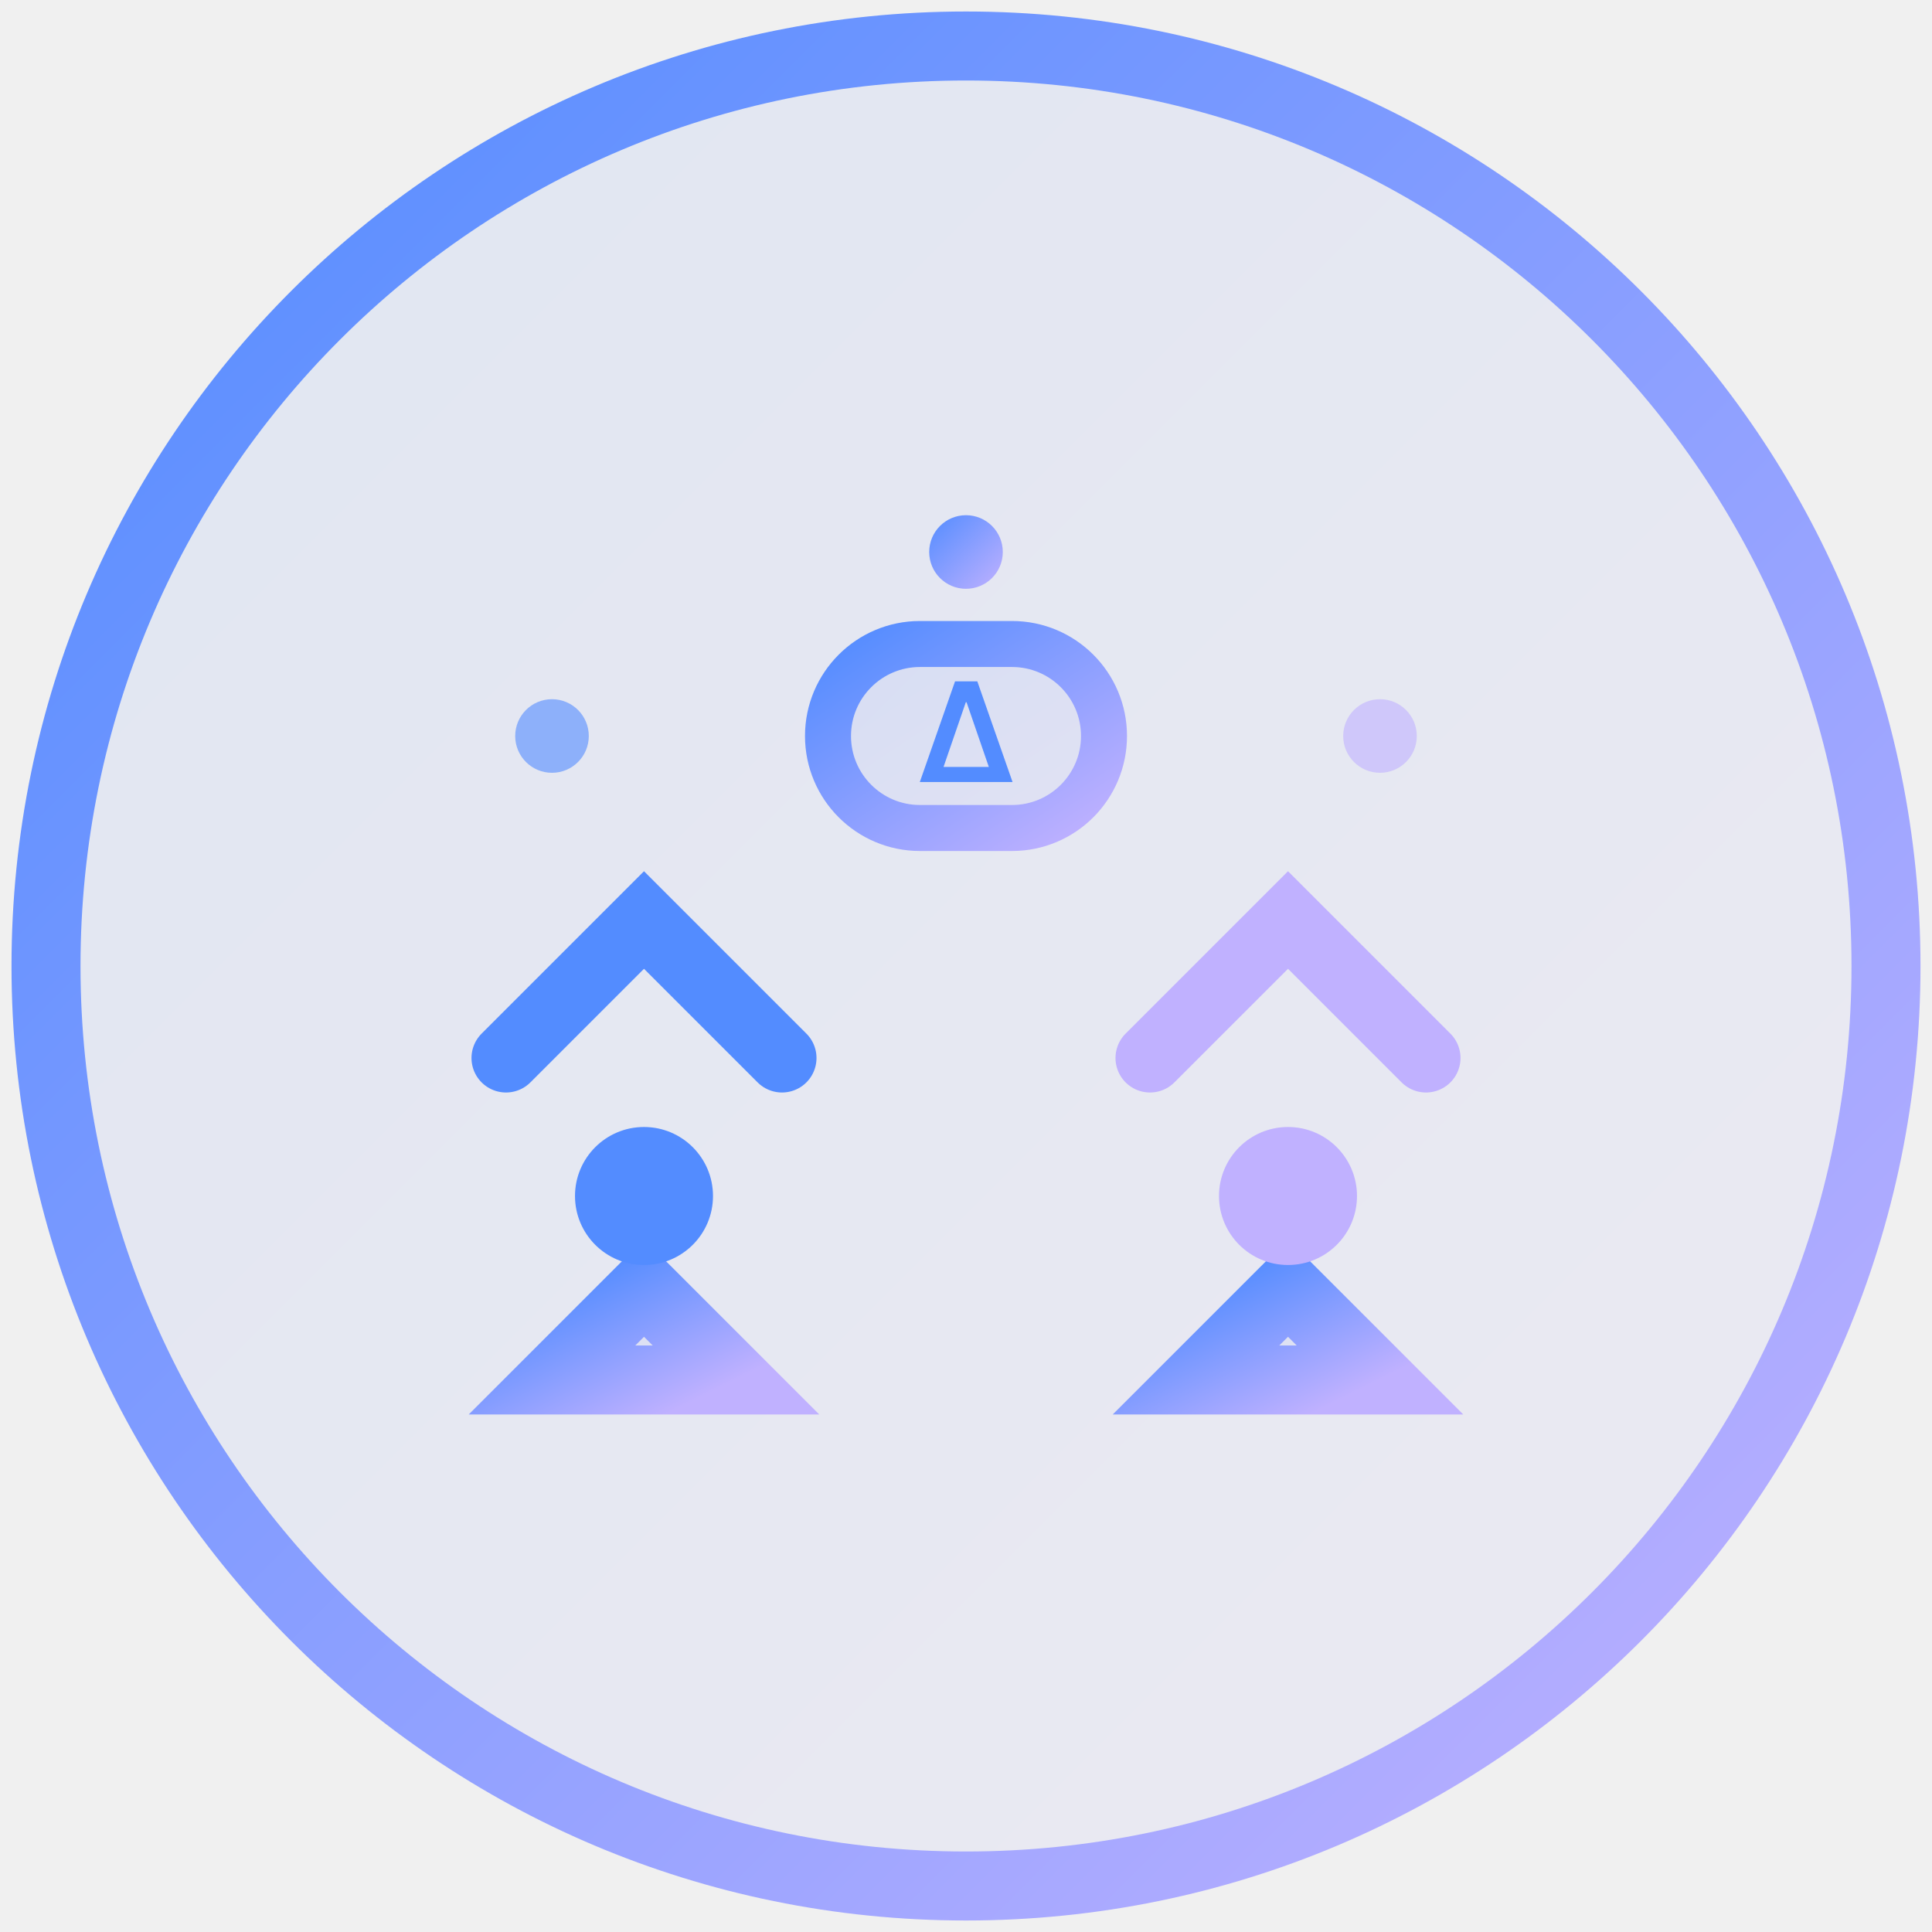
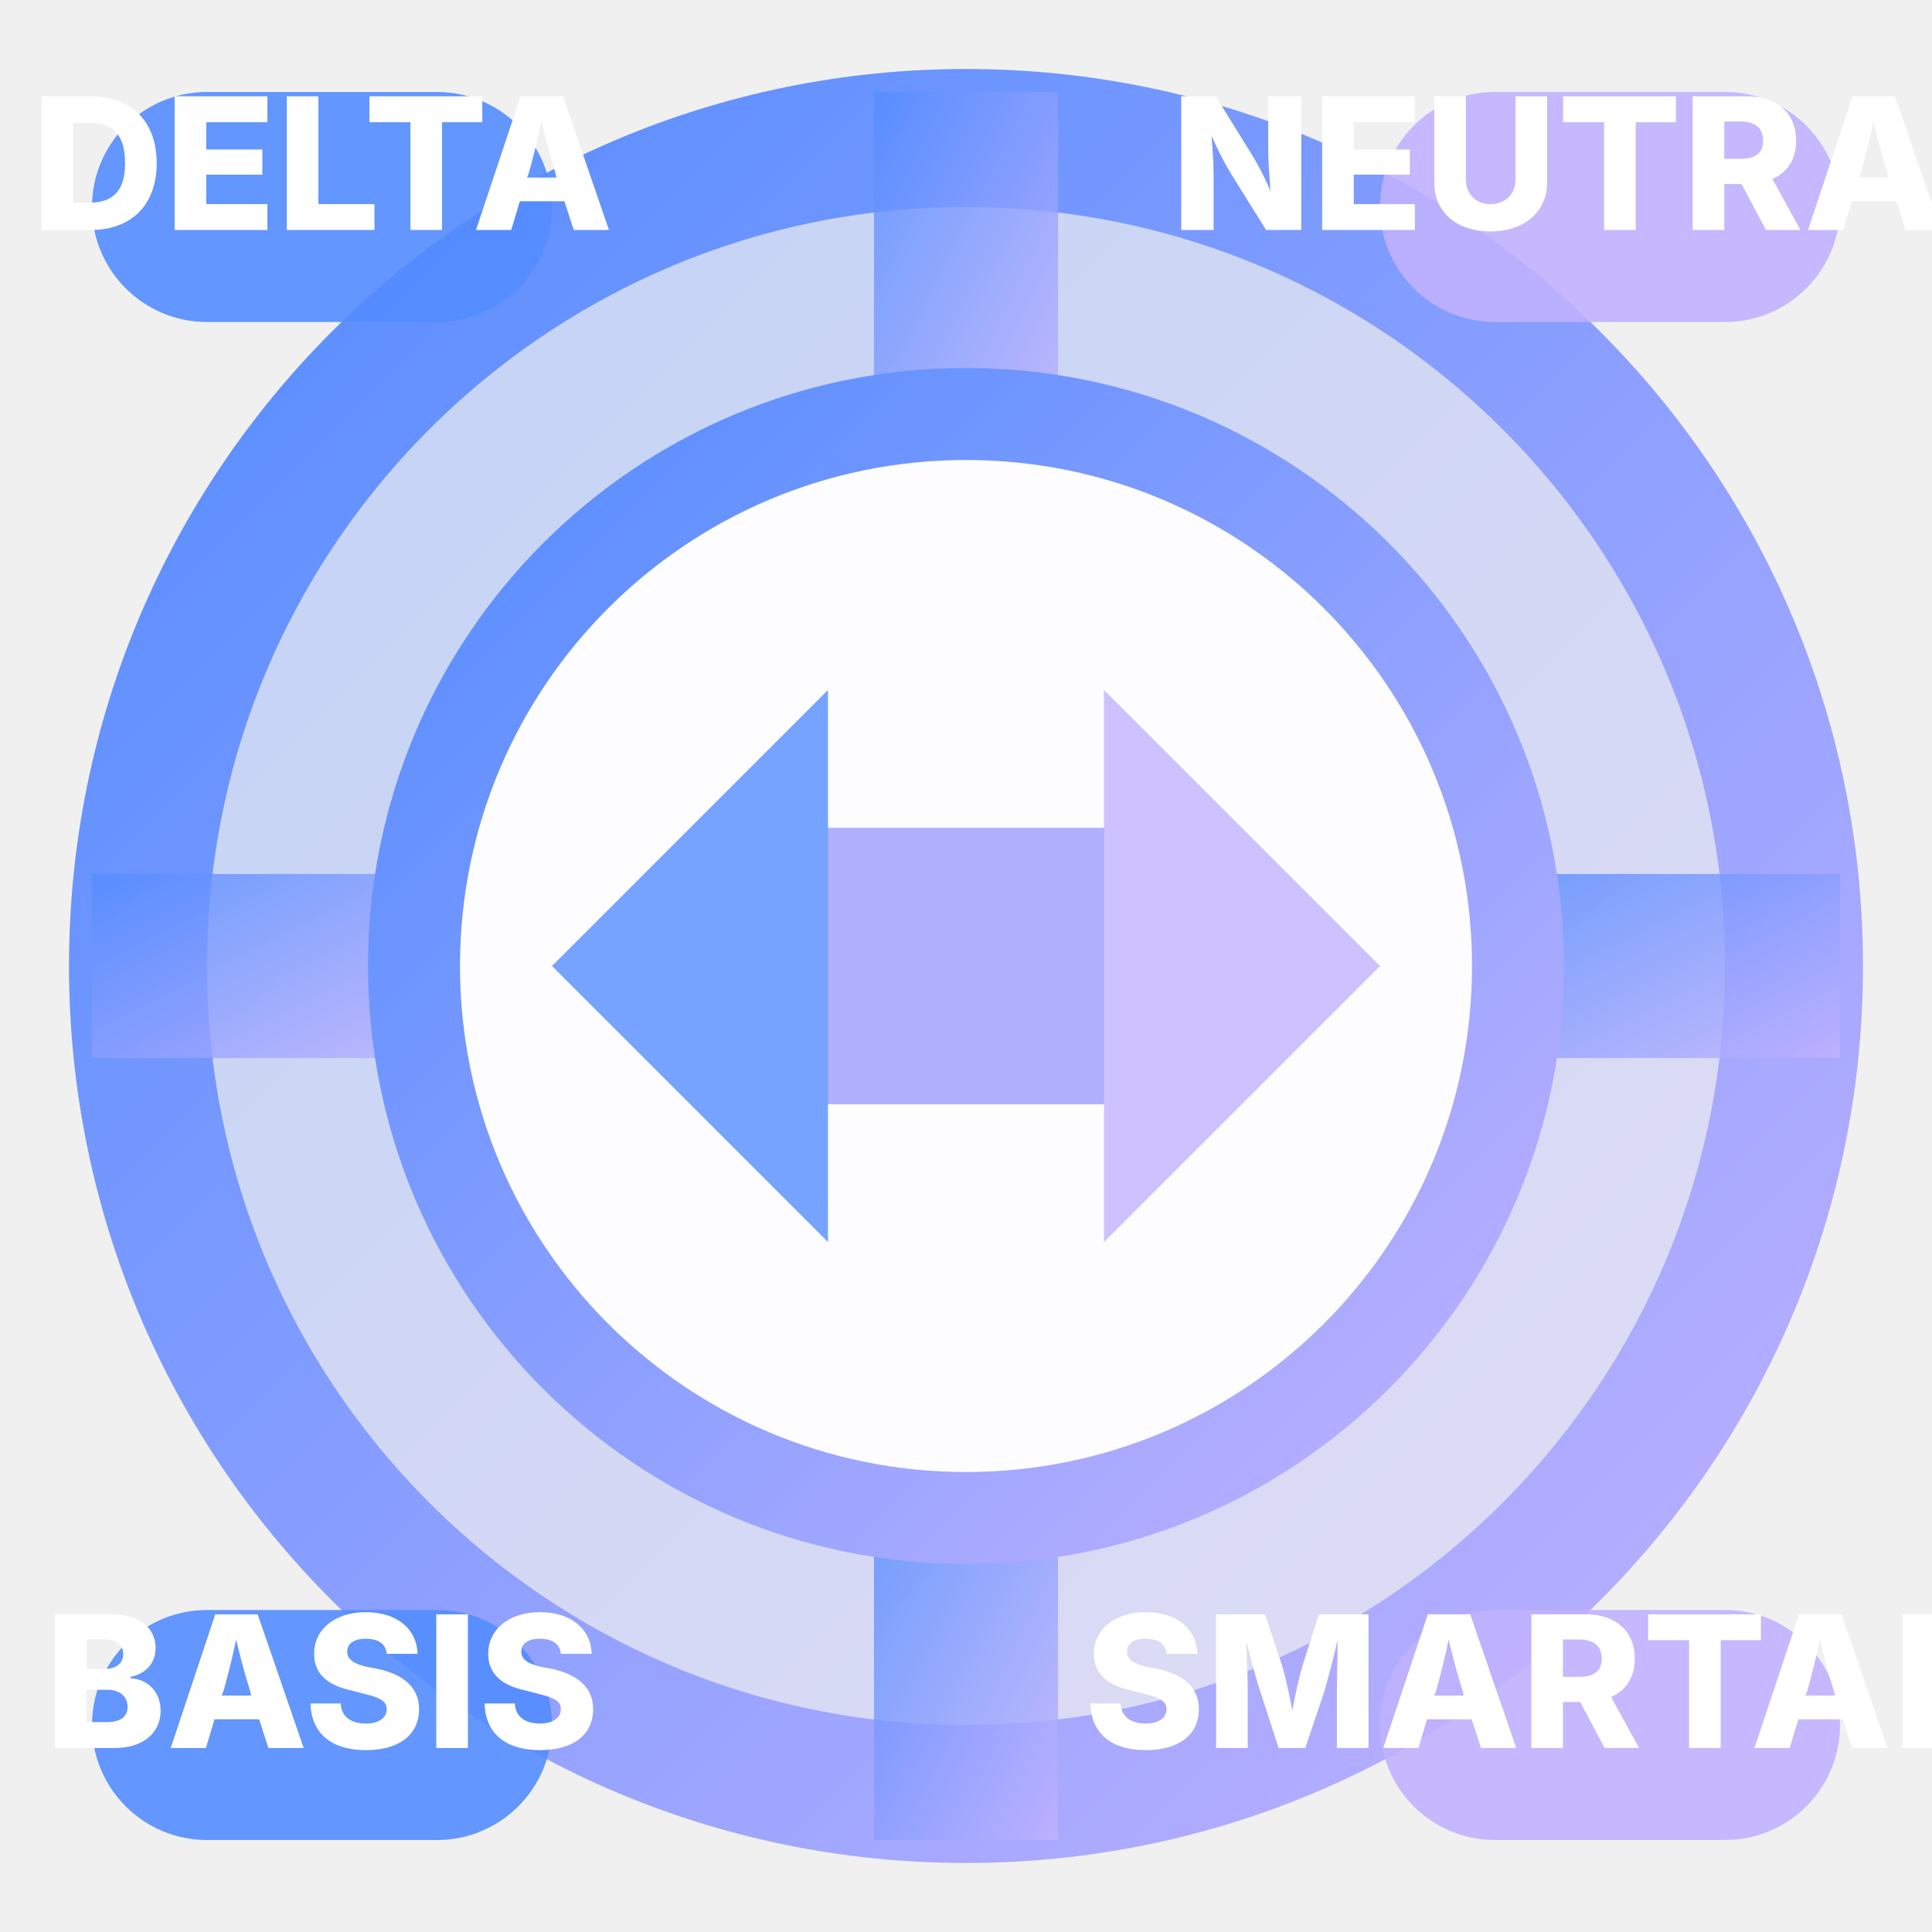
<svg xmlns="http://www.w3.org/2000/svg" width="42" height="42" viewBox="0 0 42 42" fill="none">
  <defs>
    <linearGradient id="smartarbGradient" x1="0%" y1="0%" x2="100%" y2="100%">
-       <stop offset="0%" style="stop-color:#538CFF;stop-opacity:0.1" />
-       <stop offset="100%" style="stop-color:#C0B1FF;stop-opacity:0.1" />
+       <stop offset="0%" style="stop-color:#538CFF;stop-opacity:0.3" />
+       <stop offset="100%" style="stop-color:#C0B1FF;stop-opacity:0.3" />
    </linearGradient>
    <linearGradient id="smartarbStroke" x1="0%" y1="0%" x2="100%" y2="100%">
      <stop offset="0%" style="stop-color:#538CFF" />
      <stop offset="100%" style="stop-color:#C0B1FF" />
    </linearGradient>
+     <filter id="smartarbGlow">
+       <feGaussianBlur stdDeviation="4" result="coloredBlur" />
+       <feMerge>
+         <feMergeNode in="coloredBlur" />
+         <feMergeNode in="SourceGraphic" />
+       </feMerge>
+     </filter>
  </defs>
-   <circle cx="21" cy="21" r="20" fill="url(#smartarbGradient)" stroke="url(#smartarbStroke)" stroke-width="1.5" />
-   <g transform="translate(8, 8)">
-     <line x1="13" y1="20" x2="13" y2="24" stroke="url(#smartarbStroke)" stroke-width="2" stroke-linecap="round" />
-     <line x1="6" y1="20" x2="20" y2="20" stroke="url(#smartarbStroke)" stroke-width="2" stroke-linecap="round" />
-     <path d="M6 20 L4 22 L8 22 Z" fill="url(#smartarbGradient)" stroke="url(#smartarbStroke)" stroke-width="1.5" />
-     <path d="M20 20 L18 22 L22 22 Z" fill="url(#smartarbGradient)" stroke="url(#smartarbStroke)" stroke-width="1.5" />
-     <line x1="6" y1="20" x2="6" y2="22" stroke="url(#smartarbStroke)" stroke-width="1.5" />
-     <line x1="20" y1="20" x2="20" y2="22" stroke="url(#smartarbStroke)" stroke-width="1.5" />
-     <circle cx="6" cy="18" r="1.5" fill="#538CFF" />
-     <circle cx="20" cy="18" r="1.5" fill="#C0B1FF" />
-     <path d="M3 15 L6 12 L9 15" stroke="#538CFF" stroke-width="1.5" fill="none" stroke-linecap="round" />
-     <path d="M17 15 L20 12 L23 15" stroke="#C0B1FF" stroke-width="1.5" fill="none" stroke-linecap="round" />
-     <rect x="10" y="6" width="6" height="4" rx="2" fill="url(#smartarbGradient)" stroke="url(#smartarbStroke)" stroke-width="1" />
-     <text x="13" y="9" font-family="Inter, sans-serif" font-size="3" font-weight="600" fill="#538CFF" text-anchor="middle">Δ</text>
-     <circle cx="4" cy="8" r="0.8" fill="#538CFF" opacity="0.6" />
-     <circle cx="22" cy="8" r="0.8" fill="#C0B1FF" opacity="0.6" />
-     <circle cx="13" cy="4" r="0.8" fill="url(#smartarbStroke)" />
-   </g>
+   <circle cx="21" cy="21" r="18" fill="url(#smartarbGradient)" stroke="url(#smartarbStroke)" stroke-width="3" />
+   <rect x="19" y="2" width="4" height="8" fill="url(#smartarbStroke)" opacity="0.8" />
+   <rect x="19" y="32" width="4" height="8" fill="url(#smartarbStroke)" opacity="0.8" />
+   <rect x="2" y="19" width="8" height="4" fill="url(#smartarbStroke)" opacity="0.8" />
+   <rect x="32" y="19" width="8" height="4" fill="url(#smartarbStroke)" opacity="0.8" />
+   <circle cx="21" cy="21" r="12" fill="rgba(255,255,255,0.95)" stroke="url(#smartarbStroke)" stroke-width="2" />
+   <path d="M12 21 L18 15 L18 18 L24 18 L24 24 L18 24 L18 27 Z" fill="#538CFF" opacity="0.8" />
+   <path d="M30 21 L24 15 L24 18 L18 18 L18 24 L24 24 L24 27 Z" fill="#C0B1FF" opacity="0.8" />
+   <rect x="2" y="2" width="10" height="5" rx="2.5" fill="#538CFF" opacity="0.9" />
+   <text x="7" y="5" font-family="Inter, sans-serif" font-size="4" font-weight="800" fill="white" text-anchor="middle">DELTA</text>
+   <rect x="30" y="2" width="10" height="5" rx="2.5" fill="#C0B1FF" opacity="0.9" />
+   <text x="35" y="5" font-family="Inter, sans-serif" font-size="4" font-weight="800" fill="white" text-anchor="middle">NEUTRAL</text>
+   <rect x="2" y="35" width="10" height="5" rx="2.5" fill="#538CFF" opacity="0.9" />
+   <text x="7" y="38" font-family="Inter, sans-serif" font-size="4" font-weight="800" fill="white" text-anchor="middle">BASIS</text>
+   <rect x="30" y="35" width="10" height="5" rx="2.5" fill="#C0B1FF" opacity="0.9" />
+   <text x="35" y="38" font-family="Inter, sans-serif" font-size="4" font-weight="800" fill="white" text-anchor="middle">SMARTARB</text>
</svg>
